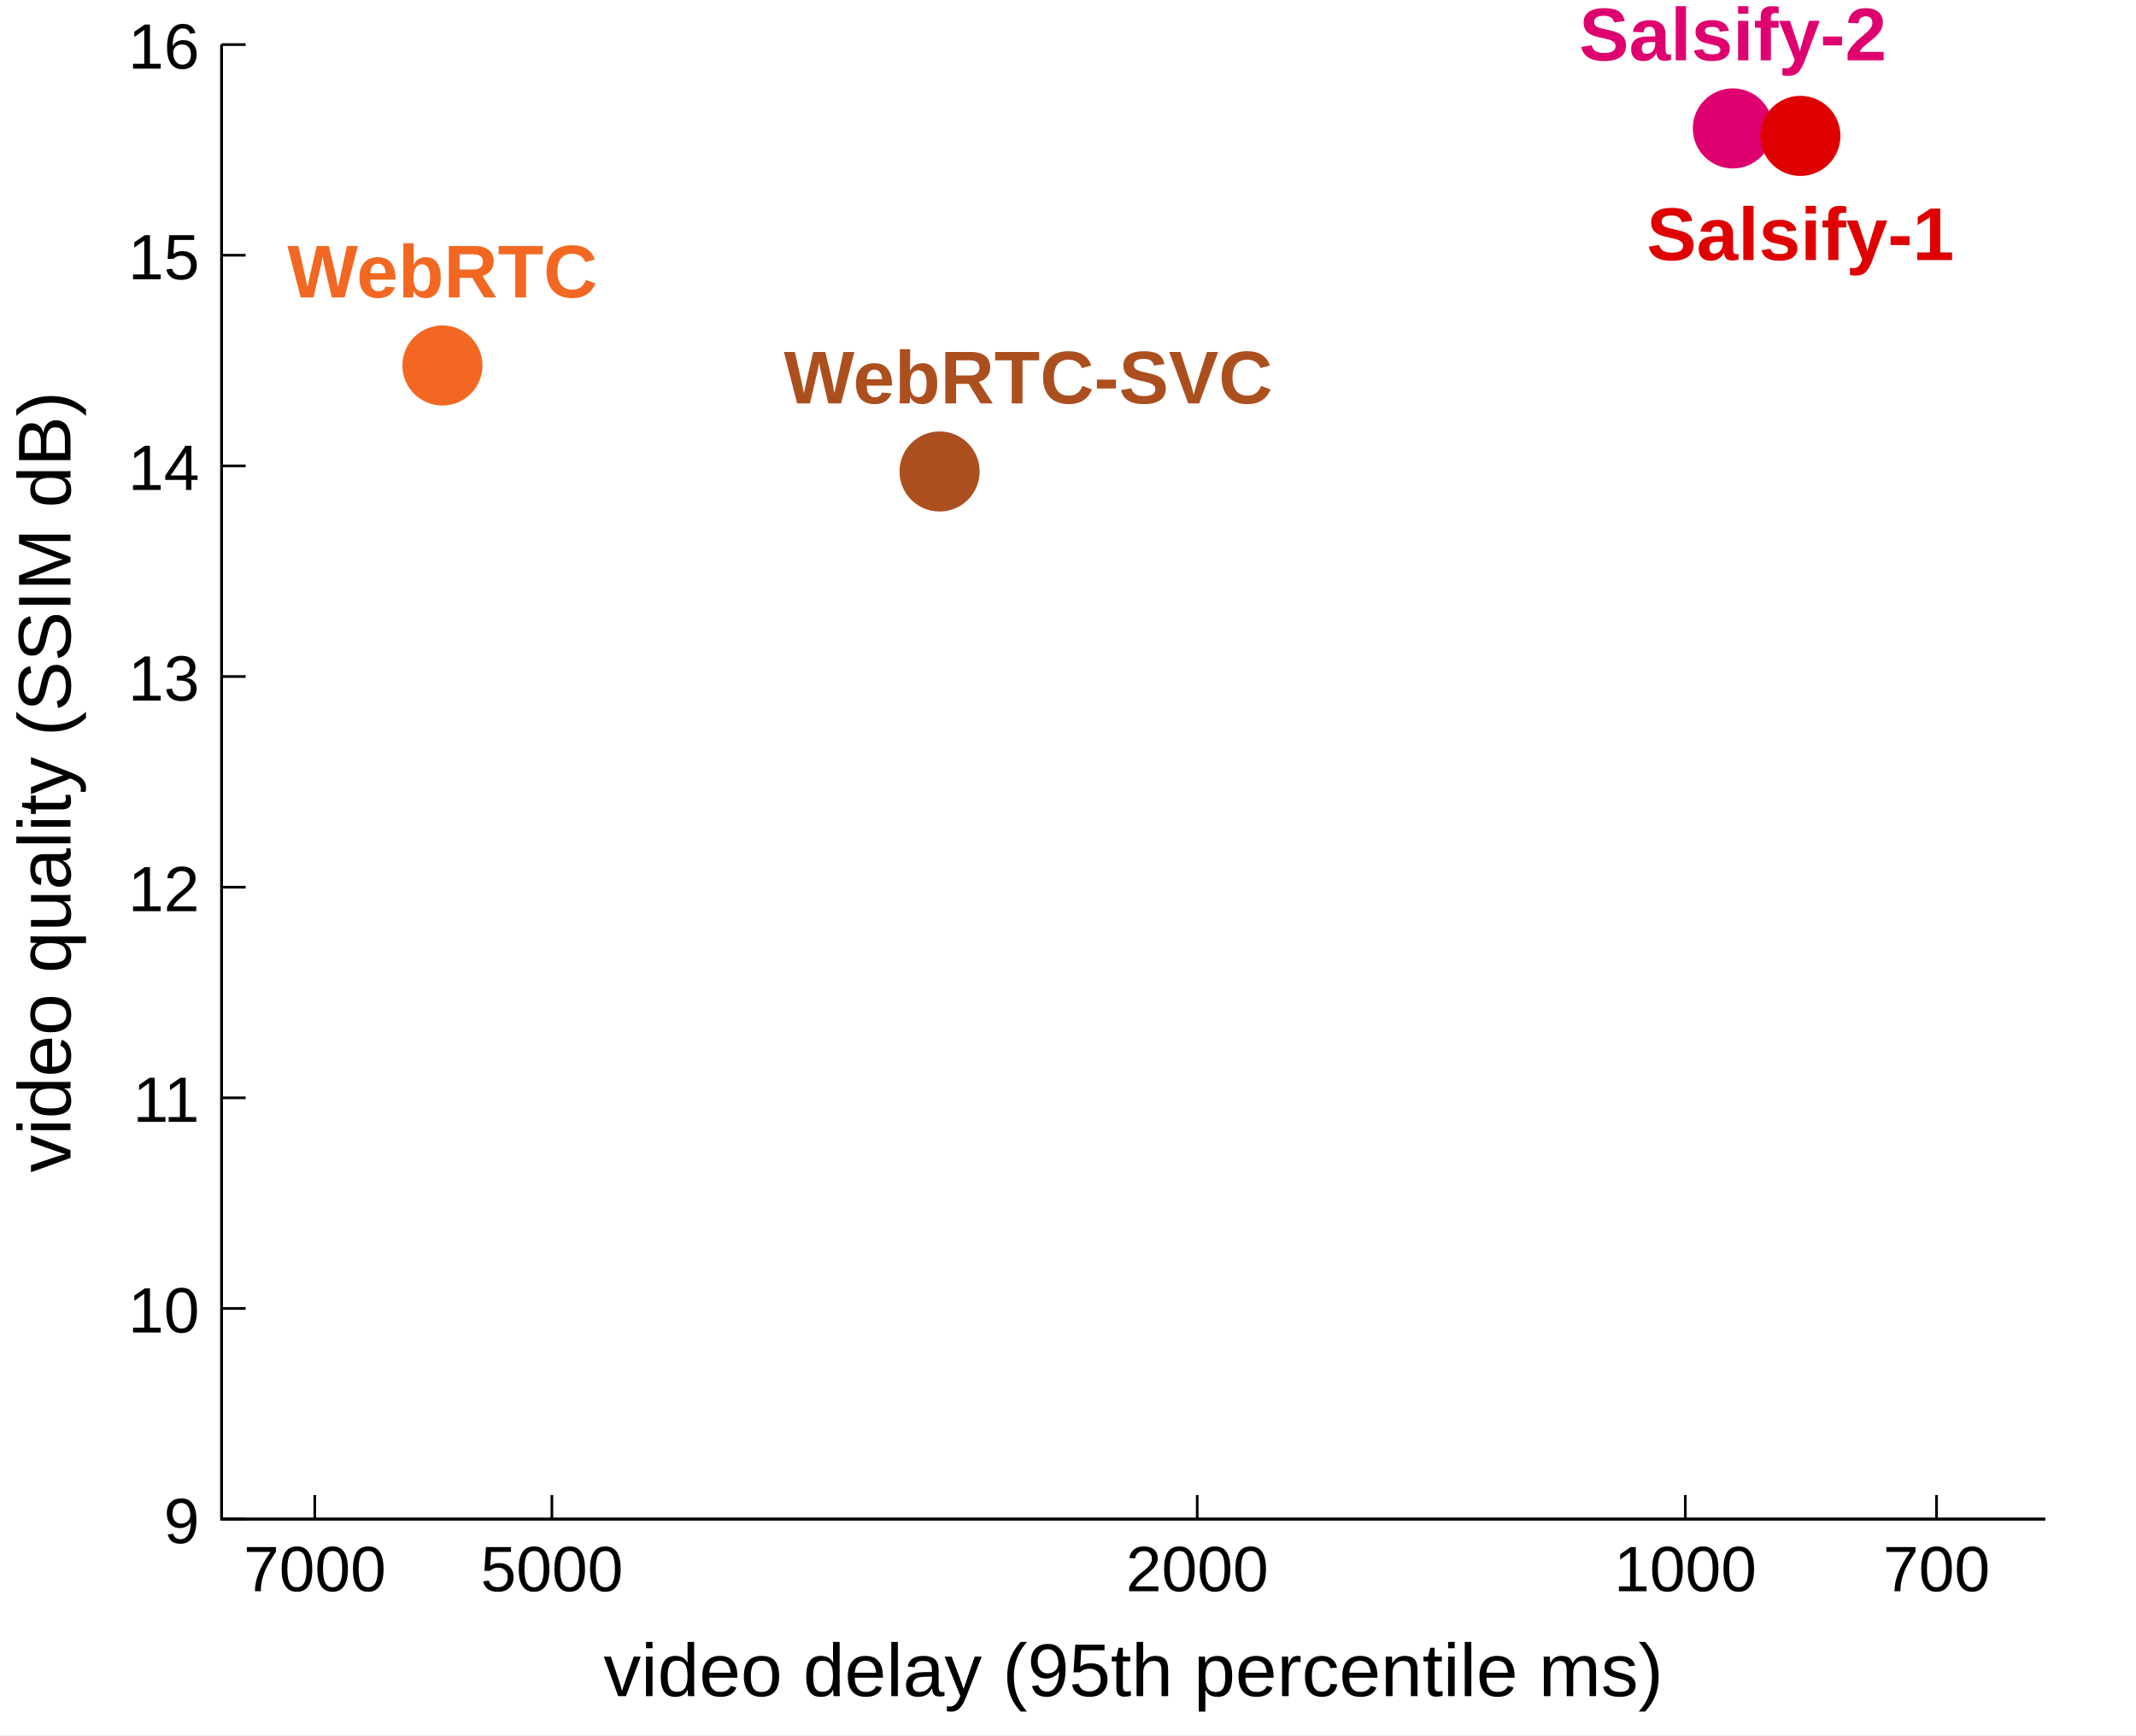
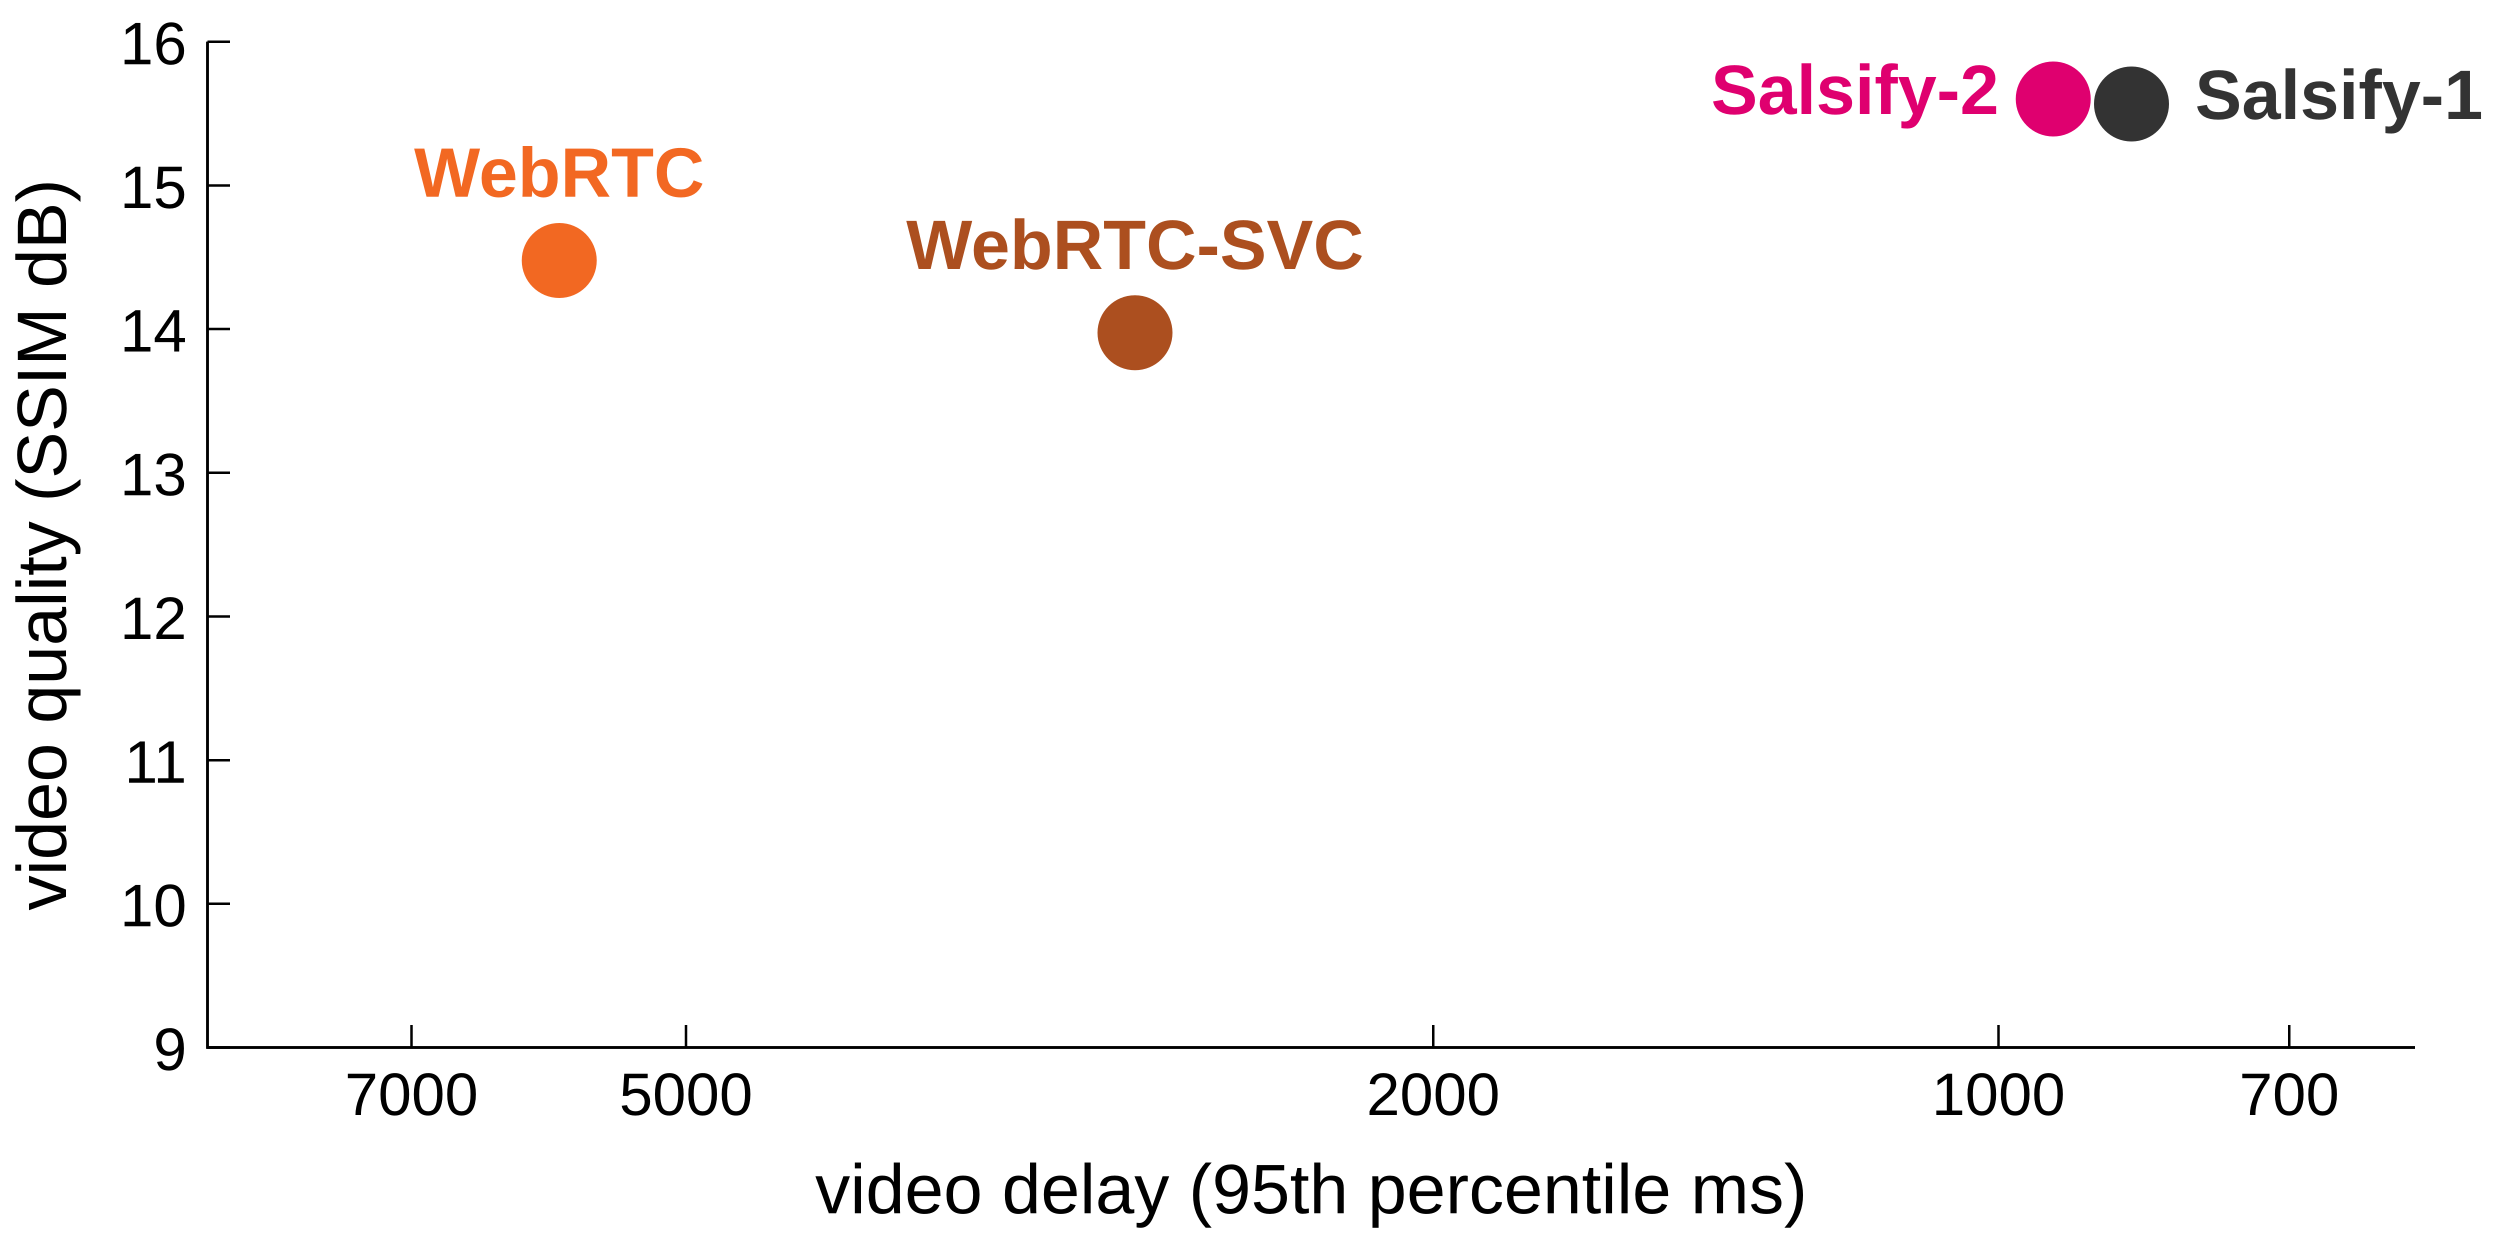
- <svg xmlns="http://www.w3.org/2000/svg" xmlns:xlink="http://www.w3.org/1999/xlink" width="800" height="650" viewBox="0 0 800 650">
+ <svg xmlns="http://www.w3.org/2000/svg" xmlns:xlink="http://www.w3.org/1999/xlink" width="1000" height="500" viewBox="0 0 1000 500">
  <g id="gnuplot_canvas">
-     <rect x="0" y="0" width="800" height="650" fill="#ffffff" />
+     <rect x="0" y="0" width="1000" height="500" fill="#ffffff" />
    <defs>
      <circle id="gpDot" r="0.5" stroke-width="0.5" />
      <path id="gpPt0" stroke-width="0.222" stroke="currentColor" d="M-1,0 h2 M0,-1 v2" />
      <path id="gpPt1" stroke-width="0.222" stroke="currentColor" d="M-1,-1 L1,1 M1,-1 L-1,1" />
      <path id="gpPt2" stroke-width="0.222" stroke="currentColor" d="M-1,0 L1,0 M0,-1 L0,1 M-1,-1 L1,1 M-1,1 L1,-1" />
      <rect id="gpPt3" stroke-width="0.222" stroke="currentColor" x="-1" y="-1" width="2" height="2" />
      <rect id="gpPt4" stroke-width="0.222" stroke="currentColor" fill="currentColor" x="-1" y="-1" width="2" height="2" />
      <circle id="gpPt5" stroke-width="0.222" stroke="currentColor" cx="0" cy="0" r="1" />
      <use xlink:href="#gpPt5" id="gpPt6" fill="currentColor" stroke="none" />
      <path id="gpPt7" stroke-width="0.222" stroke="currentColor" d="M0,-1.33 L-1.33,0.67 L1.33,0.67 z" />
      <use xlink:href="#gpPt7" id="gpPt8" fill="currentColor" stroke="none" />
      <use xlink:href="#gpPt7" id="gpPt9" stroke="currentColor" transform="rotate(180)" />
      <use xlink:href="#gpPt9" id="gpPt10" fill="currentColor" stroke="none" />
      <use xlink:href="#gpPt3" id="gpPt11" stroke="currentColor" transform="rotate(45)" />
      <use xlink:href="#gpPt11" id="gpPt12" fill="currentColor" stroke="none" />
      <path id="gpPt13" stroke-width="0.222" stroke="currentColor" d="M0,1.330 L1.265,0.411 L0.782,-1.067 L-0.782,-1.076 L-1.265,0.411 z" />
      <use xlink:href="#gpPt13" id="gpPt14" fill="currentColor" stroke="none" />
      <filter id="textbox" filterUnits="objectBoundingBox" x="0" y="0" height="1" width="1">
        <feFlood flood-color="#FFFFFF" flood-opacity="1" result="bgnd" />
        <feComposite in="SourceGraphic" in2="bgnd" operator="atop" />
      </filter>
      <filter id="greybox" filterUnits="objectBoundingBox" x="0" y="0" height="1" width="1">
        <feFlood flood-color="lightgrey" flood-opacity="1" result="grey" />
        <feComposite in="SourceGraphic" in2="grey" operator="atop" />
      </filter>
    </defs>
    <g fill="none" color="#FFFFFF" stroke="currentColor" stroke-width="1.00" stroke-linecap="butt" stroke-linejoin="miter">
</g>
    <g fill="none" color="black" stroke="currentColor" stroke-width="1.00" stroke-linecap="butt" stroke-linejoin="miter">
-       <path stroke="black" d="M83.0,569.0 L92.0,569.0  " />
-       <g transform="translate(74.7,578.0)" stroke="none" fill="black" font-family="Arial" font-size="24.00" text-anchor="end">
+       <path stroke="black" d="M83.0,419.0 L92.0,419.0  " />
+       <g transform="translate(74.7,428.0)" stroke="none" fill="black" font-family="Arial" font-size="24.00" text-anchor="end">
        <text>
          <tspan font-family="Arial"> 9</tspan>
        </text>
      </g>
    </g>
    <g fill="none" color="black" stroke="currentColor" stroke-width="1.00" stroke-linecap="butt" stroke-linejoin="miter">
-       <path stroke="black" d="M83.0,490.1 L92.0,490.1  " />
-       <g transform="translate(74.7,499.1)" stroke="none" fill="black" font-family="Arial" font-size="24.00" text-anchor="end">
+       <path stroke="black" d="M83.0,361.5 L92.0,361.5  " />
+       <g transform="translate(74.7,370.5)" stroke="none" fill="black" font-family="Arial" font-size="24.00" text-anchor="end">
        <text>
          <tspan font-family="Arial"> 10</tspan>
        </text>
      </g>
    </g>
    <g fill="none" color="black" stroke="currentColor" stroke-width="1.00" stroke-linecap="butt" stroke-linejoin="miter">
-       <path stroke="black" d="M83.0,411.2 L92.0,411.2  " />
-       <g transform="translate(74.7,420.2)" stroke="none" fill="black" font-family="Arial" font-size="24.00" text-anchor="end">
+       <path stroke="black" d="M83.0,304.1 L92.0,304.1  " />
+       <g transform="translate(74.7,313.1)" stroke="none" fill="black" font-family="Arial" font-size="24.00" text-anchor="end">
        <text>
          <tspan font-family="Arial"> 11</tspan>
        </text>
      </g>
    </g>
    <g fill="none" color="black" stroke="currentColor" stroke-width="1.00" stroke-linecap="butt" stroke-linejoin="miter">
-       <path stroke="black" d="M83.0,332.3 L92.0,332.3  " />
-       <g transform="translate(74.7,341.3)" stroke="none" fill="black" font-family="Arial" font-size="24.00" text-anchor="end">
+       <path stroke="black" d="M83.0,246.6 L92.0,246.6  " />
+       <g transform="translate(74.7,255.6)" stroke="none" fill="black" font-family="Arial" font-size="24.00" text-anchor="end">
        <text>
          <tspan font-family="Arial"> 12</tspan>
        </text>
      </g>
    </g>
    <g fill="none" color="black" stroke="currentColor" stroke-width="1.00" stroke-linecap="butt" stroke-linejoin="miter">
-       <path stroke="black" d="M83.0,253.4 L92.0,253.4  " />
-       <g transform="translate(74.7,262.4)" stroke="none" fill="black" font-family="Arial" font-size="24.00" text-anchor="end">
+       <path stroke="black" d="M83.0,189.1 L92.0,189.1  " />
+       <g transform="translate(74.7,198.1)" stroke="none" fill="black" font-family="Arial" font-size="24.00" text-anchor="end">
        <text>
          <tspan font-family="Arial"> 13</tspan>
        </text>
      </g>
    </g>
    <g fill="none" color="black" stroke="currentColor" stroke-width="1.00" stroke-linecap="butt" stroke-linejoin="miter">
-       <path stroke="black" d="M83.0,174.5 L92.0,174.5  " />
-       <g transform="translate(74.7,183.5)" stroke="none" fill="black" font-family="Arial" font-size="24.00" text-anchor="end">
+       <path stroke="black" d="M83.0,131.6 L92.0,131.6  " />
+       <g transform="translate(74.7,140.6)" stroke="none" fill="black" font-family="Arial" font-size="24.00" text-anchor="end">
        <text>
          <tspan font-family="Arial"> 14</tspan>
        </text>
      </g>
    </g>
    <g fill="none" color="black" stroke="currentColor" stroke-width="1.00" stroke-linecap="butt" stroke-linejoin="miter">
-       <path stroke="black" d="M83.0,95.6 L92.0,95.6  " />
-       <g transform="translate(74.7,104.6)" stroke="none" fill="black" font-family="Arial" font-size="24.00" text-anchor="end">
+       <path stroke="black" d="M83.0,74.2 L92.0,74.2  " />
+       <g transform="translate(74.7,83.2)" stroke="none" fill="black" font-family="Arial" font-size="24.00" text-anchor="end">
        <text>
          <tspan font-family="Arial"> 15</tspan>
        </text>
      </g>
    </g>
    <g fill="none" color="black" stroke="currentColor" stroke-width="1.00" stroke-linecap="butt" stroke-linejoin="miter">
      <path stroke="black" d="M83.0,16.7 L92.0,16.7  " />
      <g transform="translate(74.7,25.7)" stroke="none" fill="black" font-family="Arial" font-size="24.00" text-anchor="end">
        <text>
          <tspan font-family="Arial"> 16</tspan>
        </text>
      </g>
    </g>
    <g fill="none" color="black" stroke="currentColor" stroke-width="1.00" stroke-linecap="butt" stroke-linejoin="miter">
-       <path stroke="black" d="M725.3,569.0 L725.3,560.0  " />
-       <g transform="translate(725.3,596.0)" stroke="none" fill="black" font-family="Arial" font-size="24.00" text-anchor="middle">
+       <path stroke="black" d="M915.7,419.0 L915.7,410.0  " />
+       <g transform="translate(915.7,446.0)" stroke="none" fill="black" font-family="Arial" font-size="24.00" text-anchor="middle">
        <text>
          <tspan font-family="Arial">700</tspan>
        </text>
      </g>
    </g>
    <g fill="none" color="black" stroke="currentColor" stroke-width="1.00" stroke-linecap="butt" stroke-linejoin="miter">
-       <path stroke="black" d="M631.2,569.0 L631.2,560.0  " />
-       <g transform="translate(631.2,596.0)" stroke="none" fill="black" font-family="Arial" font-size="24.00" text-anchor="middle">
+       <path stroke="black" d="M799.4,419.0 L799.4,410.0  " />
+       <g transform="translate(799.4,446.0)" stroke="none" fill="black" font-family="Arial" font-size="24.00" text-anchor="middle">
        <text>
          <tspan font-family="Arial">1000</tspan>
        </text>
      </g>
    </g>
    <g fill="none" color="black" stroke="currentColor" stroke-width="1.00" stroke-linecap="butt" stroke-linejoin="miter">
-       <path stroke="black" d="M448.4,569.0 L448.4,560.0  " />
-       <g transform="translate(448.4,596.0)" stroke="none" fill="black" font-family="Arial" font-size="24.00" text-anchor="middle">
+       <path stroke="black" d="M573.3,419.0 L573.3,410.0  " />
+       <g transform="translate(573.3,446.0)" stroke="none" fill="black" font-family="Arial" font-size="24.00" text-anchor="middle">
        <text>
          <tspan font-family="Arial">2000</tspan>
        </text>
      </g>
    </g>
    <g fill="none" color="black" stroke="currentColor" stroke-width="1.00" stroke-linecap="butt" stroke-linejoin="miter">
-       <path stroke="black" d="M206.7,569.0 L206.7,560.0  " />
-       <g transform="translate(206.7,596.0)" stroke="none" fill="black" font-family="Arial" font-size="24.00" text-anchor="middle">
+       <path stroke="black" d="M274.4,419.0 L274.4,410.0  " />
+       <g transform="translate(274.4,446.0)" stroke="none" fill="black" font-family="Arial" font-size="24.00" text-anchor="middle">
        <text>
          <tspan font-family="Arial">5000</tspan>
        </text>
      </g>
    </g>
    <g fill="none" color="black" stroke="currentColor" stroke-width="1.00" stroke-linecap="butt" stroke-linejoin="miter">
-       <path stroke="black" d="M117.9,569.0 L117.9,560.0  " />
-       <g transform="translate(117.9,596.0)" stroke="none" fill="black" font-family="Arial" font-size="24.00" text-anchor="middle">
+       <path stroke="black" d="M164.6,419.0 L164.6,410.0  " />
+       <g transform="translate(164.6,446.0)" stroke="none" fill="black" font-family="Arial" font-size="24.00" text-anchor="middle">
        <text>
          <tspan font-family="Arial">7000</tspan>
        </text>
      </g>
    </g>
    <g fill="none" color="black" stroke="currentColor" stroke-width="1.00" stroke-linecap="butt" stroke-linejoin="miter">
</g>
    <g fill="none" color="black" stroke="currentColor" stroke-width="1.00" stroke-linecap="butt" stroke-linejoin="miter">
-       <path stroke="black" d="M83.0,16.7 L83.0,569.0 L766.0,569.0 M766.0,16.7 M83.0,16.7  " />
-     </g>
-     <g fill="none" color="black" stroke="currentColor" stroke-width="1.00" stroke-linecap="butt" stroke-linejoin="miter">
-       <g transform="translate(26.4,292.9) rotate(270)" stroke="none" fill="black" font-family="Arial" font-size="28.00" text-anchor="middle">
+       <path stroke="black" d="M83.0,16.7 L83.0,419.0 L966.0,419.0 M966.0,16.7 M83.0,16.7  " />
+     </g>
+     <g fill="none" color="black" stroke="currentColor" stroke-width="1.00" stroke-linecap="butt" stroke-linejoin="miter">
+       <g transform="translate(26.4,217.9) rotate(270)" stroke="none" fill="black" font-family="Arial" font-size="28.00" text-anchor="middle">
        <text>
          <tspan font-family="Arial">video quality (SSIM dB)</tspan>
        </text>
      </g>
    </g>
    <g fill="none" color="black" stroke="currentColor" stroke-width="1.00" stroke-linecap="butt" stroke-linejoin="miter">
-       <g transform="translate(788.4,292.9) rotate(270)" stroke="none" fill="black" font-family="Arial" font-size="12.00" text-anchor="middle">
-         <text />
-       </g>
-     </g>
-     <g fill="none" color="black" stroke="currentColor" stroke-width="1.00" stroke-linecap="butt" stroke-linejoin="miter">
-       <g transform="translate(424.5,635.3)" stroke="none" fill="black" font-family="Arial" font-size="28.00" text-anchor="middle">
+       <g transform="translate(988.4,217.9) rotate(270)" stroke="none" fill="black" font-family="Arial" font-size="12.00" text-anchor="middle">
+         <text />
+       </g>
+     </g>
+     <g fill="none" color="black" stroke="currentColor" stroke-width="1.00" stroke-linecap="butt" stroke-linejoin="miter">
+       <g transform="translate(524.5,485.3)" stroke="none" fill="black" font-family="Arial" font-size="28.00" text-anchor="middle">
        <text>
          <tspan font-family="Arial">video delay (95th percentile ms)</tspan>
        </text>
      </g>
    </g>
    <g fill="none" color="black" stroke="currentColor" stroke-width="1.00" stroke-linecap="butt" stroke-linejoin="miter">
-       <g transform="translate(424.5,30.2)" stroke="none" fill="black" font-family="Arial" font-size="12.00" text-anchor="middle">
-         <text />
-       </g>
-       <g transform="translate(424.5,30.3)" stroke="none" fill="black" font-family="Arial" font-size="12.00" text-anchor="middle">
-         <text />
-       </g>
-     </g>
-     <g fill="none" color="black" stroke="currentColor" stroke-width="1.00" stroke-linecap="butt" stroke-linejoin="miter">
-       <g transform="translate(41.5,632.9)" stroke="none" fill="black" font-family="Arial" font-size="12.00" text-anchor="start">
+       <g transform="translate(524.5,30.2)" stroke="none" fill="black" font-family="Arial" font-size="12.00" text-anchor="middle">
+         <text />
+       </g>
+       <g transform="translate(524.5,30.3)" stroke="none" fill="black" font-family="Arial" font-size="12.00" text-anchor="middle">
+         <text />
+       </g>
+     </g>
+     <g fill="none" color="black" stroke="currentColor" stroke-width="1.00" stroke-linecap="butt" stroke-linejoin="miter">
+       <g transform="translate(41.5,482.9)" stroke="none" fill="black" font-family="Arial" font-size="12.00" text-anchor="start">
        <text />
      </g>
    </g>
    <g id="gnuplot_plot_1">
      <g fill="none" color="black" stroke="currentColor" stroke-width="1.00" stroke-linecap="butt" stroke-linejoin="miter">
-         <path stroke="rgb(172,  79,  31)" d="M351.9,176.6  " />
-         <use xlink:href="#gpPt6" transform="translate(351.9,176.6) scale(13.50)" color="rgb(172,  79,  31)" />
+         <path stroke="rgb(172,  79,  31)" d="M454.0,133.1  " />
+         <use xlink:href="#gpPt6" transform="translate(454.0,133.1) scale(13.50)" color="rgb(172,  79,  31)" />
      </g>
    </g>
    <g id="gnuplot_plot_2">
      <g fill="none" color="black" stroke="currentColor" stroke-width="1.00" stroke-linecap="butt" stroke-linejoin="miter">
-         <g transform="translate(385.1,151.1)" stroke="none" fill="rgb(172,79,31)" font-family="Arial:Bold" font-size="28.00" text-anchor="middle">
+         <g transform="translate(454.0,107.6)" stroke="none" fill="rgb(172,79,31)" font-family="Arial:Bold" font-size="28.00" text-anchor="middle">
          <text>
            <tspan font-family="Arial" font-weight="bold">WebRTC-SVC</tspan>
          </text>
        </g>
      </g>
    </g>
    <g id="gnuplot_plot_3">
      <g fill="none" color="black" stroke="currentColor" stroke-width="1.00" stroke-linecap="butt" stroke-linejoin="miter">
-         <path stroke="rgb(223,   0, 111)" d="M649.0,48.1  " />
-         <use xlink:href="#gpPt6" transform="translate(649.0,48.1) scale(13.50)" color="rgb(223,   0, 111)" />
+         <path stroke="rgb(223,   0, 111)" d="M821.3,39.6  " />
+         <use xlink:href="#gpPt6" transform="translate(821.3,39.6) scale(13.50)" color="rgb(223,   0, 111)" />
      </g>
    </g>
    <g id="gnuplot_plot_4">
      <g fill="none" color="black" stroke="currentColor" stroke-width="1.00" stroke-linecap="butt" stroke-linejoin="miter">
-         <g transform="translate(649.0,22.6)" stroke="none" fill="rgb(223,0,111)" font-family="Arial:Bold" font-size="28.00" text-anchor="middle">
+         <g transform="translate(684.4,45.6)" stroke="none" fill="rgb(223,0,111)" font-family="Arial:Bold" font-size="28.00" text-anchor="start">
          <text>
            <tspan font-family="Arial" font-weight="bold">Salsify-2</tspan>
          </text>
        </g>
      </g>
    </g>
    <g id="gnuplot_plot_5">
      <g fill="none" color="black" stroke="currentColor" stroke-width="1.00" stroke-linecap="butt" stroke-linejoin="miter">
-         <path stroke="rgb(223,   0,   0)" d="M674.3,50.9  " />
-         <use xlink:href="#gpPt6" transform="translate(674.3,50.9) scale(13.50)" color="rgb(223,   0,   0)" />
+         <path stroke="rgb( 51,  51,  51)" d="M852.6,41.6  " />
+         <use xlink:href="#gpPt6" transform="translate(852.6,41.6) scale(13.50)" color="rgb( 51,  51,  51)" />
      </g>
    </g>
    <g id="gnuplot_plot_6">
      <g fill="none" color="black" stroke="currentColor" stroke-width="1.00" stroke-linecap="butt" stroke-linejoin="miter">
-         <g transform="translate(674.3,97.4)" stroke="none" fill="rgb(223,0,0)" font-family="Arial:Bold" font-size="28.00" text-anchor="middle">
+         <g transform="translate(935.6,47.6)" stroke="none" fill="rgb(51,51,51)" font-family="Arial:Bold" font-size="28.00" text-anchor="middle">
          <text>
            <tspan font-family="Arial" font-weight="bold">Salsify-1</tspan>
          </text>
        </g>
      </g>
    </g>
    <g id="gnuplot_plot_7">
      <g fill="none" color="black" stroke="currentColor" stroke-width="1.00" stroke-linecap="butt" stroke-linejoin="miter">
-         <path stroke="rgb(242, 104,  34)" d="M165.7,136.9  " />
-         <use xlink:href="#gpPt6" transform="translate(165.7,136.9) scale(13.50)" color="rgb(242, 104,  34)" />
+         <path stroke="rgb(242, 104,  34)" d="M223.7,104.2  " />
+         <use xlink:href="#gpPt6" transform="translate(223.7,104.2) scale(13.50)" color="rgb(242, 104,  34)" />
      </g>
    </g>
    <g id="gnuplot_plot_8">
      <g fill="none" color="black" stroke="currentColor" stroke-width="1.00" stroke-linecap="butt" stroke-linejoin="miter">
-         <g transform="translate(165.7,111.4)" stroke="none" fill="rgb(242,104,34)" font-family="Arial:Bold" font-size="28.00" text-anchor="middle">
+         <g transform="translate(223.7,78.7)" stroke="none" fill="rgb(242,104,34)" font-family="Arial:Bold" font-size="28.00" text-anchor="middle">
          <text>
            <tspan font-family="Arial" font-weight="bold">WebRTC</tspan>
          </text>
        </g>
      </g>
    </g>
    <g fill="none" color="#FFFFFF" stroke="rgb(242, 104,  34)" stroke-width="2.00" stroke-linecap="butt" stroke-linejoin="miter">
</g>
    <g fill="none" color="black" stroke="currentColor" stroke-width="2.00" stroke-linecap="butt" stroke-linejoin="miter">
</g>
    <g fill="none" color="black" stroke="black" stroke-width="1.00" stroke-linecap="butt" stroke-linejoin="miter">
</g>
    <g fill="none" color="black" stroke="currentColor" stroke-width="1.00" stroke-linecap="butt" stroke-linejoin="miter">
-       <path stroke="black" d="M83.0,16.7 L83.0,569.0 L766.0,569.0 M766.0,16.7 M83.0,16.7  " />
+       <path stroke="black" d="M83.0,16.7 L83.0,419.0 L966.0,419.0 M966.0,16.7 M83.0,16.7  " />
    </g>
    <g fill="none" color="black" stroke="currentColor" stroke-width="1.00" stroke-linecap="butt" stroke-linejoin="miter">
</g>
  </g>
</svg>
